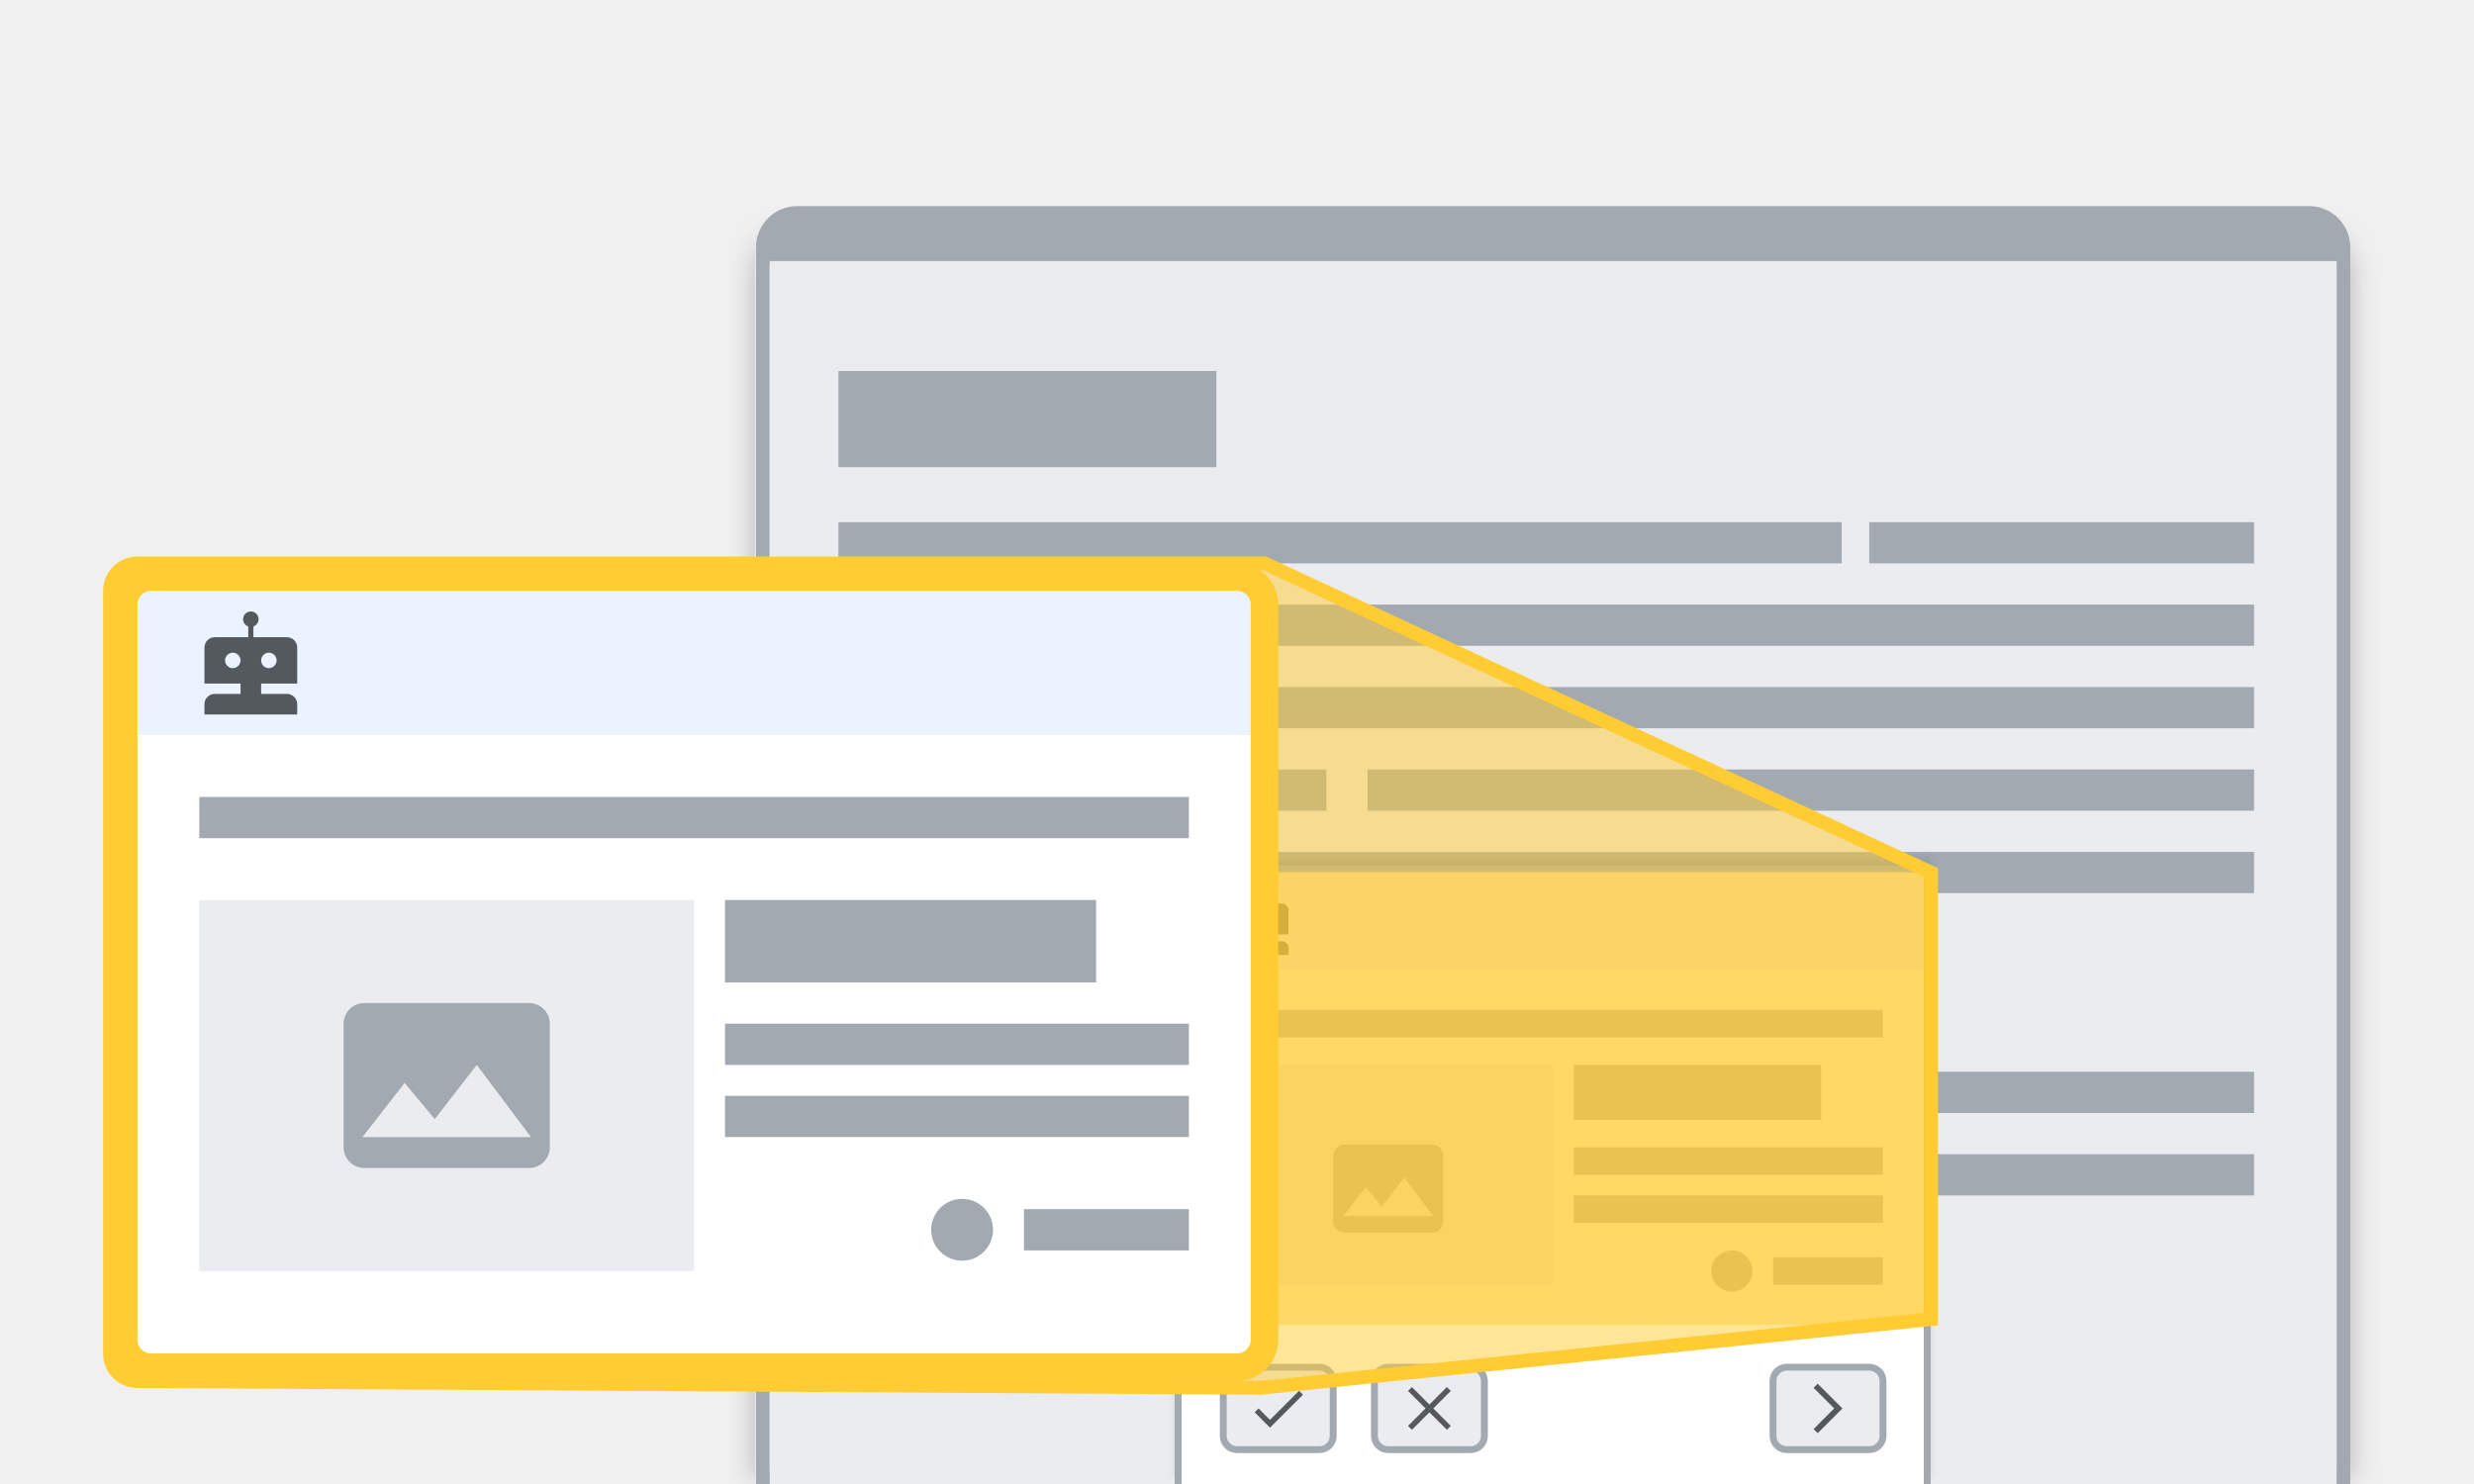
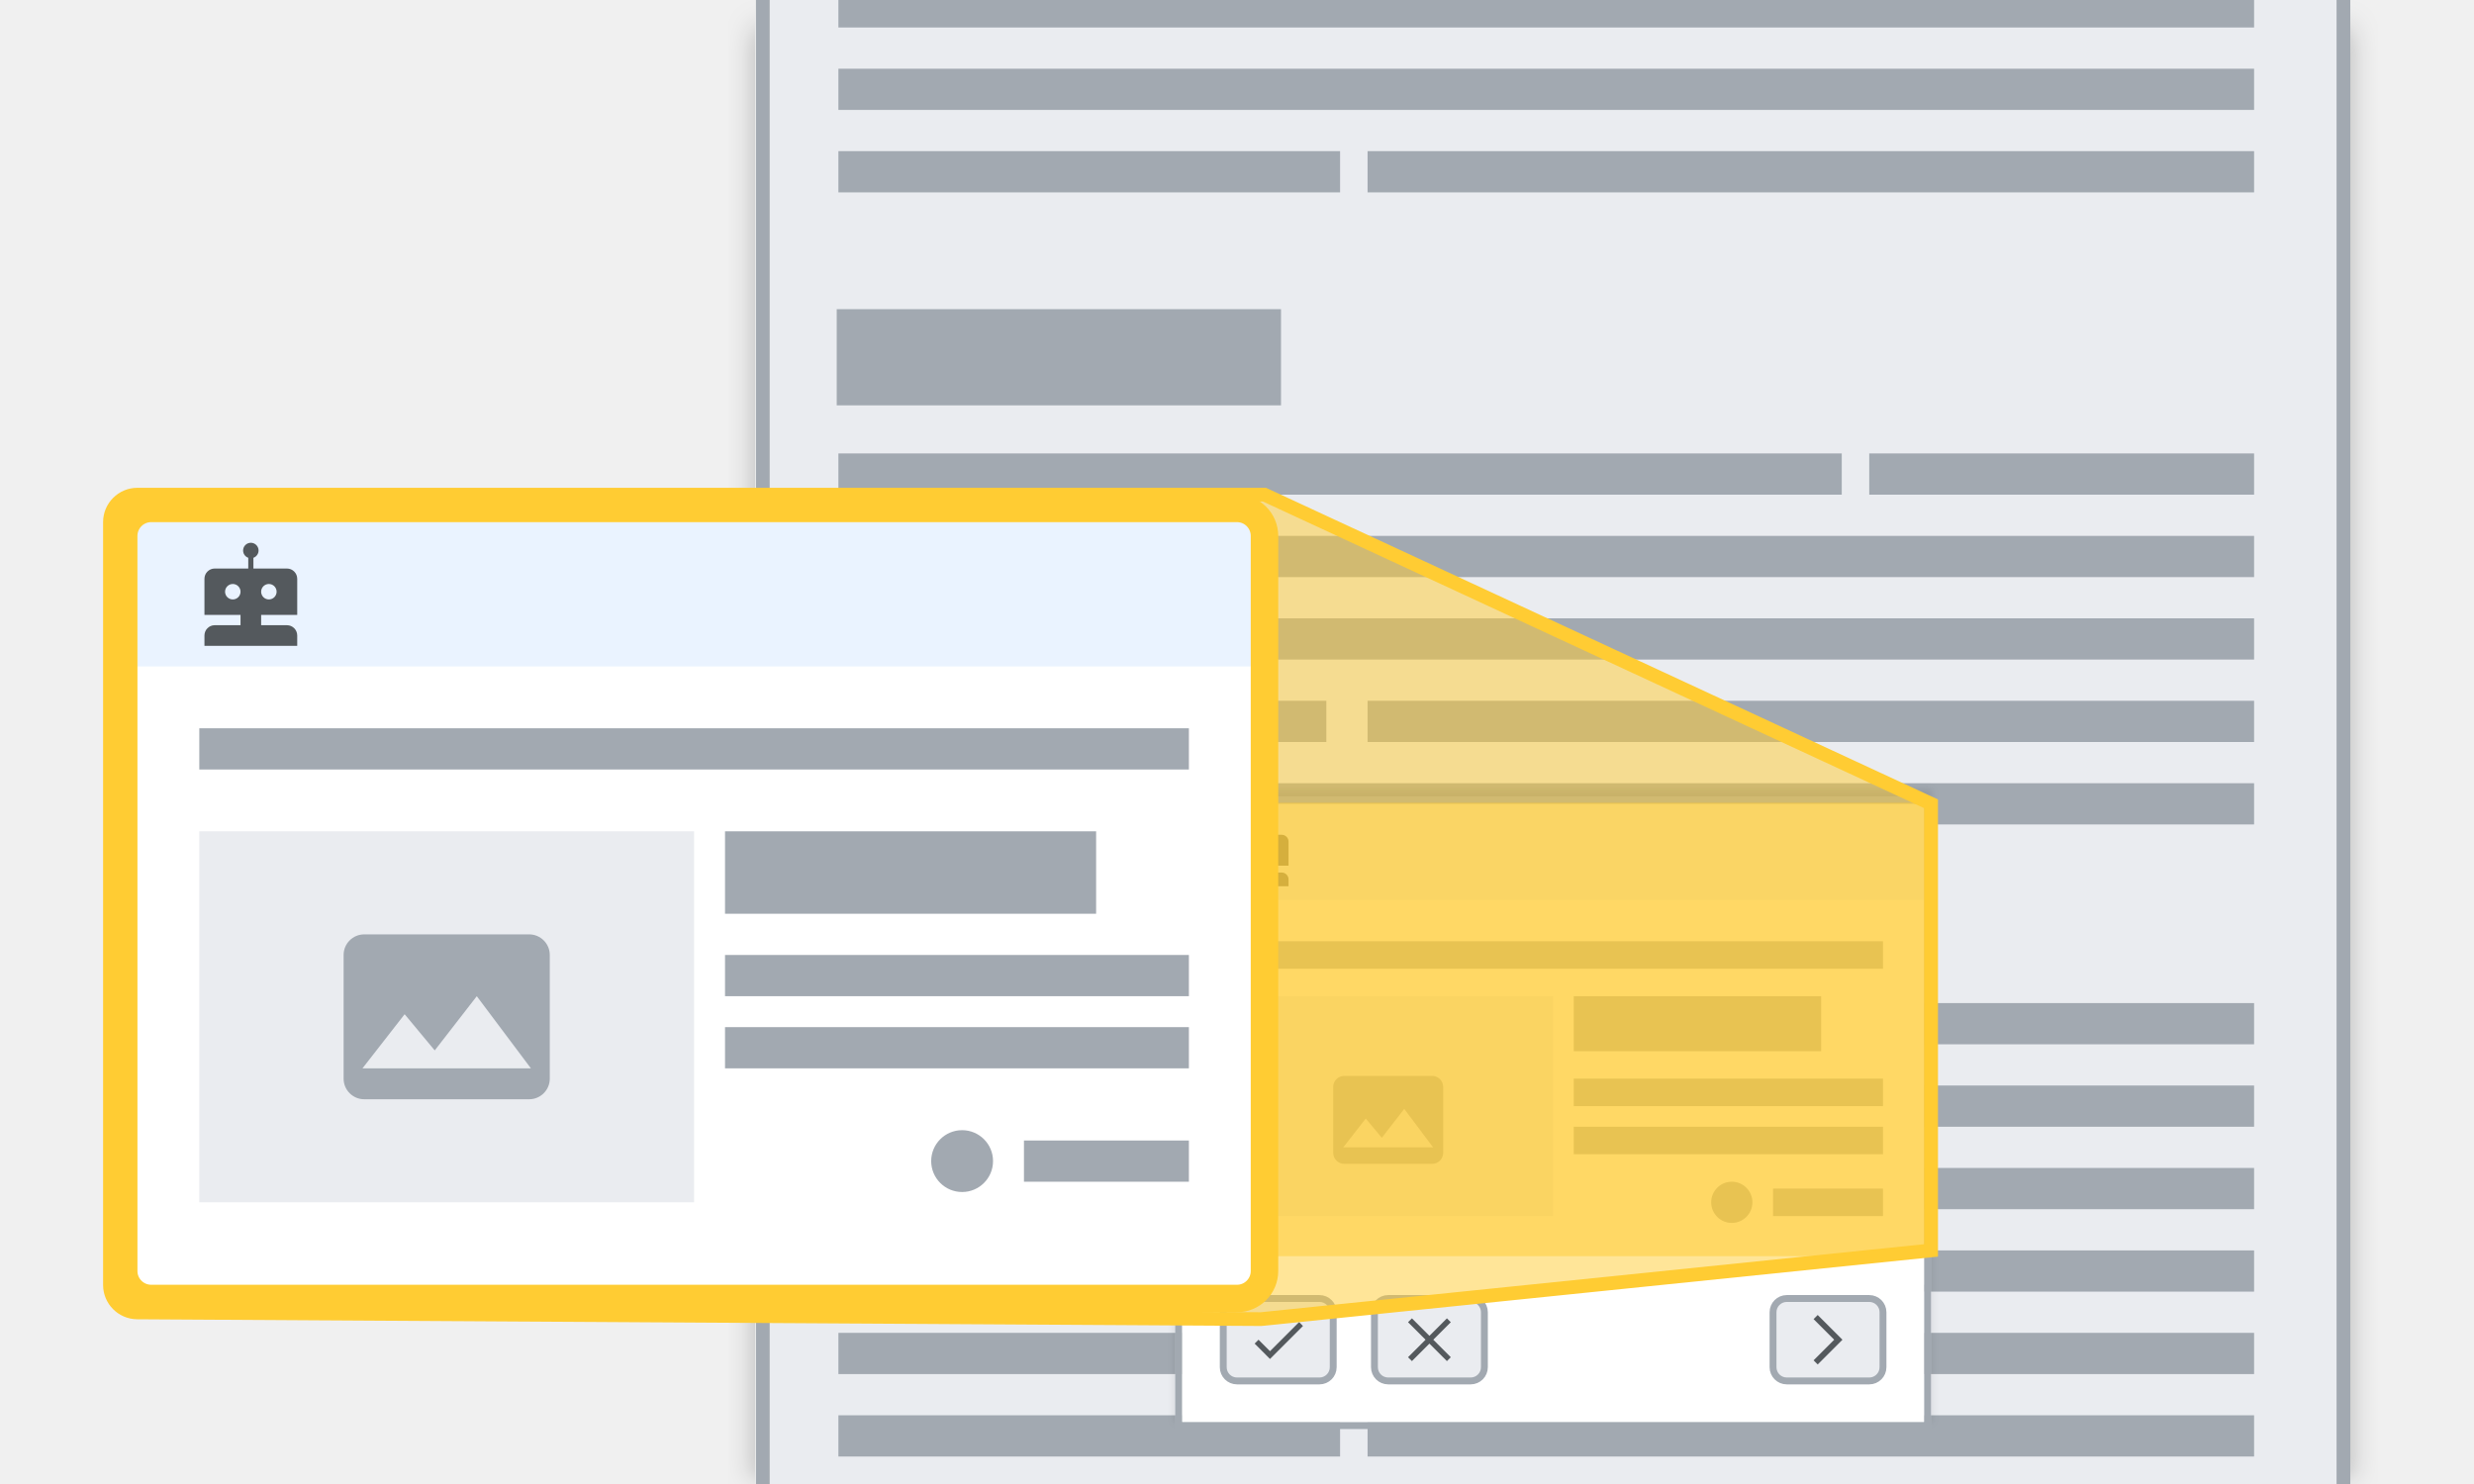
- <svg xmlns="http://www.w3.org/2000/svg" width="360" height="216" viewBox="0 0 360 216" fill="none">
-   <g clip-path="url(#clip0_4168_71808)">
-     <g filter="url(#filter0_d_4168_71808)">
-       <rect x="112" y="32" width="228" height="192" rx="4" fill="#EAECF0" />
-       <rect x="111" y="31" width="230" height="194" rx="5" stroke="#A2A9B1" stroke-width="2" stroke-linecap="square" />
+ <svg xmlns="http://www.w3.org/2000/svg" width="360" height="216" fill="none" viewBox="0 0 360 216">
+   <g clip-path="url(#a)">
+     <mask id="b" width="360" height="216" x="0" y="0" maskUnits="userSpaceOnUse" style="mask-type:luminance">
+       <path fill="#fff" d="M360 0H0v216h360V0Z" />
+     </mask>
+     <g mask="url(#b)">
+       <g filter="url(#c)">
+         <path fill="#EAECF0" d="M336-16H116c-2.209 0-4 2.239-4 5v230c0 2.761 1.791 5 4 5h220c2.209 0 4-2.239 4-5V-11c0-2.761-1.791-5-4-5Z" />
+         <path stroke="#A2A9B1" stroke-linecap="square" stroke-width="2" d="M336-14H116c-2.761 0-5 2.758-5 6.16v226.68c0 3.402 2.239 6.16 5 6.16h220c2.761 0 5-2.758 5-6.16V-7.84c0-3.402-2.239-6.16-5-6.16Z" />
+       </g>
+       <path fill="#A2A9B1" d="M328 114H122v6h206v-6Zm0 32H122v6h206v-6Zm-80 12H122v6h126v-6Zm80 0h-77v6h77v-6Zm-150 12h-56v6h56v-6Zm32-38h-88v8h88v-8Zm-17-30h-71v6h71v-6Zm135 0H199v6h129v-6Zm0-80H199v6h129v-6Zm0 184H199v6h129v-6ZM195 22h-73v6h73v-6Zm0 184h-73v6h73v-6ZM328 90H122v6h206v-6Zm0-80H122v6h206v-6Zm0 184H122v6h206v-6Zm0-116H122v6h206v-6Zm0-80H122v6h206v-6Zm0 184H122v6h206v-6Zm0-116h-56v6h56v-6Zm0 104h-56v6h56v-6ZM268 66H122v6h146v-6Zm-81.596-21h-64.65v14h64.65V45Z" />
+       <path fill="#A2A9B1" d="M268 170H122v6h146v-6Z" />
+       <g filter="url(#d)">
+         <path fill="#fff" d="M280 117H172v90h108v-90Z" />
+         <path fill="#fff" d="M280 183H172v24h108v-24Z" />
+         <path fill="#EAECF0" stroke="#A2A9B1" stroke-linecap="square" d="M192 189h-12a2 2 0 0 0-2 2v8a2 2 0 0 0 2 2h12a2 2 0 0 0 2-2v-8a2 2 0 0 0-2-2Z" />
+         <path fill="#54595D" fill-rule="evenodd" d="M184.8 196.668 183.132 195l-.564.564 2.232 2.236 4.8-4.8-.564-.568-4.236 4.236Z" clip-rule="evenodd" />
+         <path fill="#EAECF0" stroke="#A2A9B1" stroke-linecap="square" d="M272 189h-12a2 2 0 0 0-2 2v8a2 2 0 0 0 2 2h12a2 2 0 0 0 2-2v-8a2 2 0 0 0-2-2Z" />
+         <path fill="#54595D" fill-rule="evenodd" d="m264.5 191.4-.6.6 3 3-3 3 .6.6 3.6-3.6-3.6-3.6Z" clip-rule="evenodd" />
+         <path fill="#EAECF0" stroke="#A2A9B1" stroke-linecap="square" d="M214 189h-12a2 2 0 0 0-2 2v8a2 2 0 0 0 2 2h12a2 2 0 0 0 2-2v-8a2 2 0 0 0-2-2Z" />
+         <path fill="#54595D" fill-rule="evenodd" d="m208.565 194.999 2.546-2.545-.566-.566-2.546 2.546-2.544-2.545-.566.565 2.545 2.545-2.546 2.546.566.565 2.545-2.545 2.547 2.546.565-.565-2.546-2.547Z" clip-rule="evenodd" />
+         <path fill="#fff" d="M280 117H172v70h108v-70Z" />
+         <path fill="#A2A9B1" d="M274 157h-45v4h45v-4Zm0-20h-96v4h96v-4Zm0 27h-45v4h45v-4Zm-9-19h-36v8h36v-8Zm-10 30a3 3 0 1 0-6 0 3 3 0 0 0 6 0Zm19-2h-16v4h16v-4Z" />
+         <path fill="#EAF3FF" d="M172 117h108v14H172v-14Z" />
+         <path fill="#EAECF0" d="M226 145h-48v32h48v-32Z" />
+         <path fill="#A2A9B1" fill-rule="evenodd" d="M208.4 156.6h-12.8a1.6 1.6 0 0 0-1.6 1.6v9.6a1.6 1.6 0 0 0 1.6 1.6h12.8a1.6 1.6 0 0 0 1.6-1.6v-9.6a1.6 1.6 0 0 0-1.6-1.6ZM195.464 167l3.272-4.2 2.336 2.808 3.264-4.208 4.2 5.6h-13.072Z" clip-rule="evenodd" />
+         <path fill="#54595D" fill-rule="evenodd" d="M182.75 121.5h-3.252a.999.999 0 0 0-.998.998V126h3.5v1h-2.502a.997.997 0 0 0-.998 1v1h9v-1c0-.553-.447-1-.998-1H184v-1h3.5v-3.502a.998.998 0 0 0-.998-.998h-3.252v-1.043a.75.75 0 1 0-.5 0v1.043Zm2 3a.75.75 0 1 1 0-1.5.75.75 0 0 1 0 1.5Zm-3.5 0a.75.75 0 1 1 0-1.5.75.75 0 0 1 0 1.5Z" clip-rule="evenodd" />
+         <path stroke="#A2A9B1" stroke-linecap="square" d="M280.5 116.5h-109v91h109v-91Z" />
+       </g>
+       <path fill="#FC3" stroke="#FC3" stroke-linecap="square" d="M172 117.341h-.5v65h109v-65H172Z" opacity=".5" />
+       <path fill="#FC3" fill-opacity=".5" stroke="#FC3" stroke-width="2" d="m183.5 192-163.524-.976a4 4 0 0 1-3.976-4V76a4 4 0 0 1 4-4h164l97 45v65l-97.5 10Z" />
+       <path fill="#fff" d="M180 74H22a4 4 0 0 0-4 4v107a4 4 0 0 0 4 4h158a4 4 0 0 0 4-4V78a4 4 0 0 0-4-4Z" />
+       <path fill="#A2A9B1" d="M173 139h-67.5v6H173v-6Zm0-33H29v6h144v-6Zm0 43.5h-67.5v6H173v-6ZM159.5 121h-54v12h54v-12Zm-15 48a4.5 4.5 0 1 0-9 0 4.5 4.5 0 0 0 9 0Zm28.5-3h-24v6h24v-6Z" />
+       <path fill="#EAF3FF" d="M20 76h162v21H20V76Z" />
+       <path fill="#EAECF0" d="M101 121H29v54h72v-54Z" />
+       <path fill="#A2A9B1" fill-rule="evenodd" d="M77 136H53a3 3 0 0 0-3 3v18a3 3 0 0 0 3 3h24a3 3 0 0 0 3-3v-18a3 3 0 0 0-3-3Zm-24.255 19.5 6.135-7.875 4.38 5.265 6.12-7.89 7.875 10.5h-24.51Z" clip-rule="evenodd" />
+       <path fill="#54595D" fill-rule="evenodd" d="M36.125 82.75h-4.879c-.826 0-1.496.671-1.496 1.497V89.5H35V91h-3.754c-.826 0-1.496.666-1.496 1.5V94h13.5v-1.5c0-.828-.67-1.5-1.496-1.5H38v-1.5h5.25v-5.252c0-.827-.67-1.498-1.496-1.498h-4.879v-1.563a1.125 1.125 0 1 0-.75 0v1.563Zm3 4.5a1.125 1.125 0 1 1 0-2.25 1.125 1.125 0 0 1 0 2.25Zm-5.25 0a1.125 1.125 0 1 1 0-2.25 1.125 1.125 0 0 1 0 2.25Z" clip-rule="evenodd" />
+       <path stroke="#FC3" stroke-linecap="square" stroke-width="4" d="M180 74H22a4 4 0 0 0-4 4v107a4 4 0 0 0 4 4h158a4 4 0 0 0 4-4V78a4 4 0 0 0-4-4Z" />
    </g>
-     <path d="M112 36C112 33.791 113.791 32 116 32L336 32C338.209 32 340 33.791 340 36V38L112 38V36Z" fill="#A2A9B1" stroke="#A2A9B1" stroke-linecap="square" />
-     <rect width="228" height="176" transform="translate(112 38)" fill="#EAECF0" />
-     <rect x="122" y="124" width="206" height="6" fill="#A2A9B1" />
-     <rect x="122" y="156" width="206" height="6" fill="#A2A9B1" />
-     <rect x="122" y="168" width="126" height="6" fill="#A2A9B1" />
-     <rect x="251" y="168" width="77" height="6" fill="#A2A9B1" />
-     <rect x="122" y="180" width="56" height="6" fill="#A2A9B1" />
-     <rect x="122" y="142" width="88" height="8" fill="#A2A9B1" />
-     <rect x="122" y="112" width="71" height="6" fill="#A2A9B1" />
-     <rect x="199" y="112" width="129" height="6" fill="#A2A9B1" />
-     <rect x="122" y="100" width="206" height="6" fill="#A2A9B1" />
-     <rect x="122" y="88" width="206" height="6" fill="#A2A9B1" />
-     <rect x="272" y="76" width="56" height="6" fill="#A2A9B1" />
-     <rect x="122" y="76" width="146" height="6" fill="#A2A9B1" />
-     <rect x="122" y="54" width="55" height="14" fill="#A2A9B1" />
-     <g filter="url(#filter1_d_4168_71808)">
-       <rect x="172" y="127" width="108" height="90" fill="white" shape-rendering="crispEdges" />
-       <rect width="108" height="24" transform="translate(172 193)" fill="white" />
-       <rect x="178" y="199" width="16" height="12" rx="2" fill="#EAECF0" stroke="#A2A9B1" stroke-linecap="square" />
-       <path fill-rule="evenodd" clip-rule="evenodd" d="M184.8 206.668L183.132 205L182.568 205.564L184.8 207.8L189.6 203L189.036 202.432L184.8 206.668Z" fill="#54595D" />
-       <rect x="258" y="199" width="16" height="12" rx="2" fill="#EAECF0" stroke="#A2A9B1" stroke-linecap="square" />
-       <path fill-rule="evenodd" clip-rule="evenodd" d="M264.5 201.4L263.9 202L266.9 205L263.9 208L264.5 208.6L268.1 205L264.5 201.4Z" fill="#54595D" />
-       <rect x="200" y="199" width="16" height="12" rx="2" fill="#EAECF0" stroke="#A2A9B1" stroke-linecap="square" />
-       <path fill-rule="evenodd" clip-rule="evenodd" d="M208.565 204.999L211.111 202.454L210.545 201.888L207.999 204.434L205.455 201.889L204.889 202.454L207.434 204.999L204.888 207.545L205.454 208.11L207.999 205.565L210.546 208.111L211.111 207.546L208.565 204.999Z" fill="#54595D" />
-       <rect width="108" height="70" transform="translate(172 127)" fill="white" />
-       <rect x="229" y="167" width="45" height="4" fill="#A2A9B1" />
-       <rect x="178" y="147" width="96" height="4" fill="#A2A9B1" />
-       <rect x="229" y="174" width="45" height="4" fill="#A2A9B1" />
-       <rect x="229" y="155" width="36" height="8" fill="#A2A9B1" />
-       <rect x="249" y="182" width="6" height="6" rx="3" fill="#A2A9B1" />
-       <rect x="258" y="183" width="16" height="4" fill="#A2A9B1" />
-       <path d="M172 127H280V141H172V127Z" fill="#EAF3FF" />
-       <rect x="178" y="155" width="48" height="32" fill="#EAECF0" />
-       <path fill-rule="evenodd" clip-rule="evenodd" d="M208.4 166.6H195.6C194.716 166.6 194 167.316 194 168.2V177.8C194 178.684 194.716 179.4 195.6 179.4H208.4C209.284 179.4 210 178.684 210 177.8V168.2C210 167.316 209.284 166.6 208.4 166.6ZM195.464 177L198.736 172.8L201.072 175.608L204.336 171.4L208.536 177H195.464Z" fill="#A2A9B1" />
-       <path fill-rule="evenodd" clip-rule="evenodd" d="M182.75 131.5L179.498 131.5C178.947 131.5 178.5 131.948 178.5 132.498L178.5 136L182 136L182 137L179.498 137C178.947 137 178.5 137.444 178.5 138L178.5 139L187.5 139L187.5 138C187.5 137.447 187.053 137 186.502 137L184 137L184 136L187.5 136L187.5 132.498C187.5 131.947 187.053 131.5 186.502 131.5L183.25 131.5L183.25 130.457C183.594 130.335 183.801 129.983 183.739 129.623C183.677 129.263 183.365 129 183 129C182.635 129 182.323 129.263 182.261 129.623C182.199 129.983 182.406 130.335 182.75 130.457L182.75 131.5ZM184.75 134.5C184.336 134.5 184 134.164 184 133.75C184 133.335 184.336 133 184.75 133C185.164 133 185.5 133.335 185.5 133.75C185.5 134.164 185.164 134.5 184.75 134.5ZM181.25 134.5C180.836 134.5 180.5 134.164 180.5 133.75C180.5 133.335 180.836 133 181.25 133C181.664 133 182 133.335 182 133.75C182 134.164 181.664 134.5 181.25 134.5Z" fill="#54595D" />
-       <rect x="171.5" y="126.5" width="109" height="91" stroke="#A2A9B1" stroke-linecap="square" shape-rendering="crispEdges" />
-     </g>
-     <path opacity="0.5" d="M172 127.341H171.5V127.841V191.841V192.341H172H280H280.5V191.841V127.841V127.341H280H172Z" fill="#FFCC33" stroke="#FFCC33" stroke-linecap="square" />
-     <path d="M183.5 202L19.976 201.024C17.776 201.011 16 199.224 16 197.024V86C16 83.791 17.791 82 20 82H184L281 127V192L183.5 202Z" fill="#FFCC33" fill-opacity="0.5" stroke="#FFCC33" stroke-width="2" />
-     <rect x="18" y="84" width="166" height="115" rx="4" fill="white" />
-     <rect x="105.5" y="149" width="67.5" height="6" fill="#A2A9B1" />
-     <rect x="29" y="116" width="144" height="6" fill="#A2A9B1" />
-     <rect x="105.5" y="159.5" width="67.5" height="6" fill="#A2A9B1" />
-     <rect x="105.5" y="131" width="54" height="12" fill="#A2A9B1" />
-     <rect x="135.5" y="174.5" width="9" height="9" rx="4.5" fill="#A2A9B1" />
-     <rect x="149" y="176" width="24" height="6" fill="#A2A9B1" />
-     <path d="M20 86H182V107H20V86Z" fill="#EAF3FF" />
-     <rect x="29" y="131" width="72" height="54" fill="#EAECF0" />
-     <path fill-rule="evenodd" clip-rule="evenodd" d="M77 146H53C51.343 146 50 147.343 50 149V167C50 168.657 51.343 170 53 170H77C78.657 170 80 168.657 80 167V149C80 147.343 78.657 146 77 146ZM52.745 165.5L58.88 157.625L63.26 162.89L69.38 155L77.255 165.5H52.745Z" fill="#A2A9B1" />
-     <path fill-rule="evenodd" clip-rule="evenodd" d="M36.125 92.749L31.246 92.749C30.42 92.749 29.75 93.421 29.75 94.247L29.75 99.499L35 99.499L35 100.999L31.246 100.999C30.42 100.999 29.75 101.665 29.75 102.499L29.75 103.999L43.25 103.999L43.25 102.499C43.25 101.671 42.58 100.999 41.754 100.999L38 100.999L38 99.499L43.25 99.499L43.25 94.247C43.25 93.42 42.58 92.749 41.754 92.749L36.875 92.749L36.875 91.186C37.392 91.003 37.702 90.475 37.609 89.935C37.516 89.395 37.048 89 36.5 89C35.952 89 35.484 89.395 35.391 89.935C35.298 90.475 35.608 91.003 36.125 91.186L36.125 92.749ZM39.125 97.249C38.504 97.249 38 96.746 38 96.124C38 95.503 38.504 94.999 39.125 94.999C39.746 94.999 40.25 95.503 40.25 96.124C40.25 96.746 39.746 97.249 39.125 97.249ZM33.875 97.249C33.254 97.249 32.75 96.746 32.75 96.124C32.75 95.503 33.254 94.999 33.875 94.999C34.496 94.999 35 95.503 35 96.124C35 96.746 34.496 97.249 33.875 97.249Z" fill="#54595D" />
-     <rect x="18" y="84" width="166" height="115" rx="4" stroke="#FFCC33" stroke-width="4" stroke-linecap="square" />
  </g>
  <defs>
-     <filter id="filter0_d_4168_71808" x="106" y="30" width="240" height="204" filterUnits="userSpaceOnUse" color-interpolation-filters="sRGB">
+     <filter id="c" width="240" height="250" x="106" y="-16" color-interpolation-filters="sRGB" filterUnits="userSpaceOnUse">
      <feFlood flood-opacity="0" result="BackgroundImageFix" />
-       <feColorMatrix in="SourceAlpha" type="matrix" values="0 0 0 0 0 0 0 0 0 0 0 0 0 0 0 0 0 0 127 0" result="hardAlpha" />
+       <feColorMatrix in="SourceAlpha" result="hardAlpha" values="0 0 0 0 0 0 0 0 0 0 0 0 0 0 0 0 0 0 127 0" />
      <feOffset dy="4" />
      <feGaussianBlur stdDeviation="2" />
      <feComposite in2="hardAlpha" operator="out" />
-       <feColorMatrix type="matrix" values="0 0 0 0 0 0 0 0 0 0 0 0 0 0 0 0 0 0 0.25 0" />
-       <feBlend mode="normal" in2="BackgroundImageFix" result="effect1_dropShadow_4168_71808" />
-       <feBlend mode="normal" in="SourceGraphic" in2="effect1_dropShadow_4168_71808" result="shape" />
+       <feColorMatrix values="0 0 0 0 0 0 0 0 0 0 0 0 0 0 0 0 0 0 0.25 0" />
+       <feBlend in2="BackgroundImageFix" result="effect1_dropShadow_1_235" />
+       <feBlend in="SourceGraphic" in2="effect1_dropShadow_1_235" result="shape" />
    </filter>
-     <filter id="filter1_d_4168_71808" x="170" y="124" width="112" height="94" filterUnits="userSpaceOnUse" color-interpolation-filters="sRGB">
+     <filter id="d" width="112" height="94" x="170" y="114" color-interpolation-filters="sRGB" filterUnits="userSpaceOnUse">
      <feFlood flood-opacity="0" result="BackgroundImageFix" />
-       <feColorMatrix in="SourceAlpha" type="matrix" values="0 0 0 0 0 0 0 0 0 0 0 0 0 0 0 0 0 0 127 0" result="hardAlpha" />
+       <feColorMatrix in="SourceAlpha" result="hardAlpha" values="0 0 0 0 0 0 0 0 0 0 0 0 0 0 0 0 0 0 127 0" />
      <feOffset dy="-1" />
-       <feGaussianBlur stdDeviation="0.5" />
+       <feGaussianBlur stdDeviation=".5" />
      <feComposite in2="hardAlpha" operator="out" />
-       <feColorMatrix type="matrix" values="0 0 0 0 0 0 0 0 0 0 0 0 0 0 0 0 0 0 0.1 0" />
-       <feBlend mode="normal" in2="BackgroundImageFix" result="effect1_dropShadow_4168_71808" />
-       <feBlend mode="normal" in="SourceGraphic" in2="effect1_dropShadow_4168_71808" result="shape" />
+       <feColorMatrix values="0 0 0 0 0 0 0 0 0 0 0 0 0 0 0 0 0 0 0.1 0" />
+       <feBlend in2="BackgroundImageFix" result="effect1_dropShadow_1_235" />
+       <feBlend in="SourceGraphic" in2="effect1_dropShadow_1_235" result="shape" />
    </filter>
-     <clipPath id="clip0_4168_71808">
-       <rect width="360" height="216" fill="white" />
+     <clipPath id="a">
+       <path fill="#fff" d="M0 0h360v216H0z" />
    </clipPath>
  </defs>
</svg>
